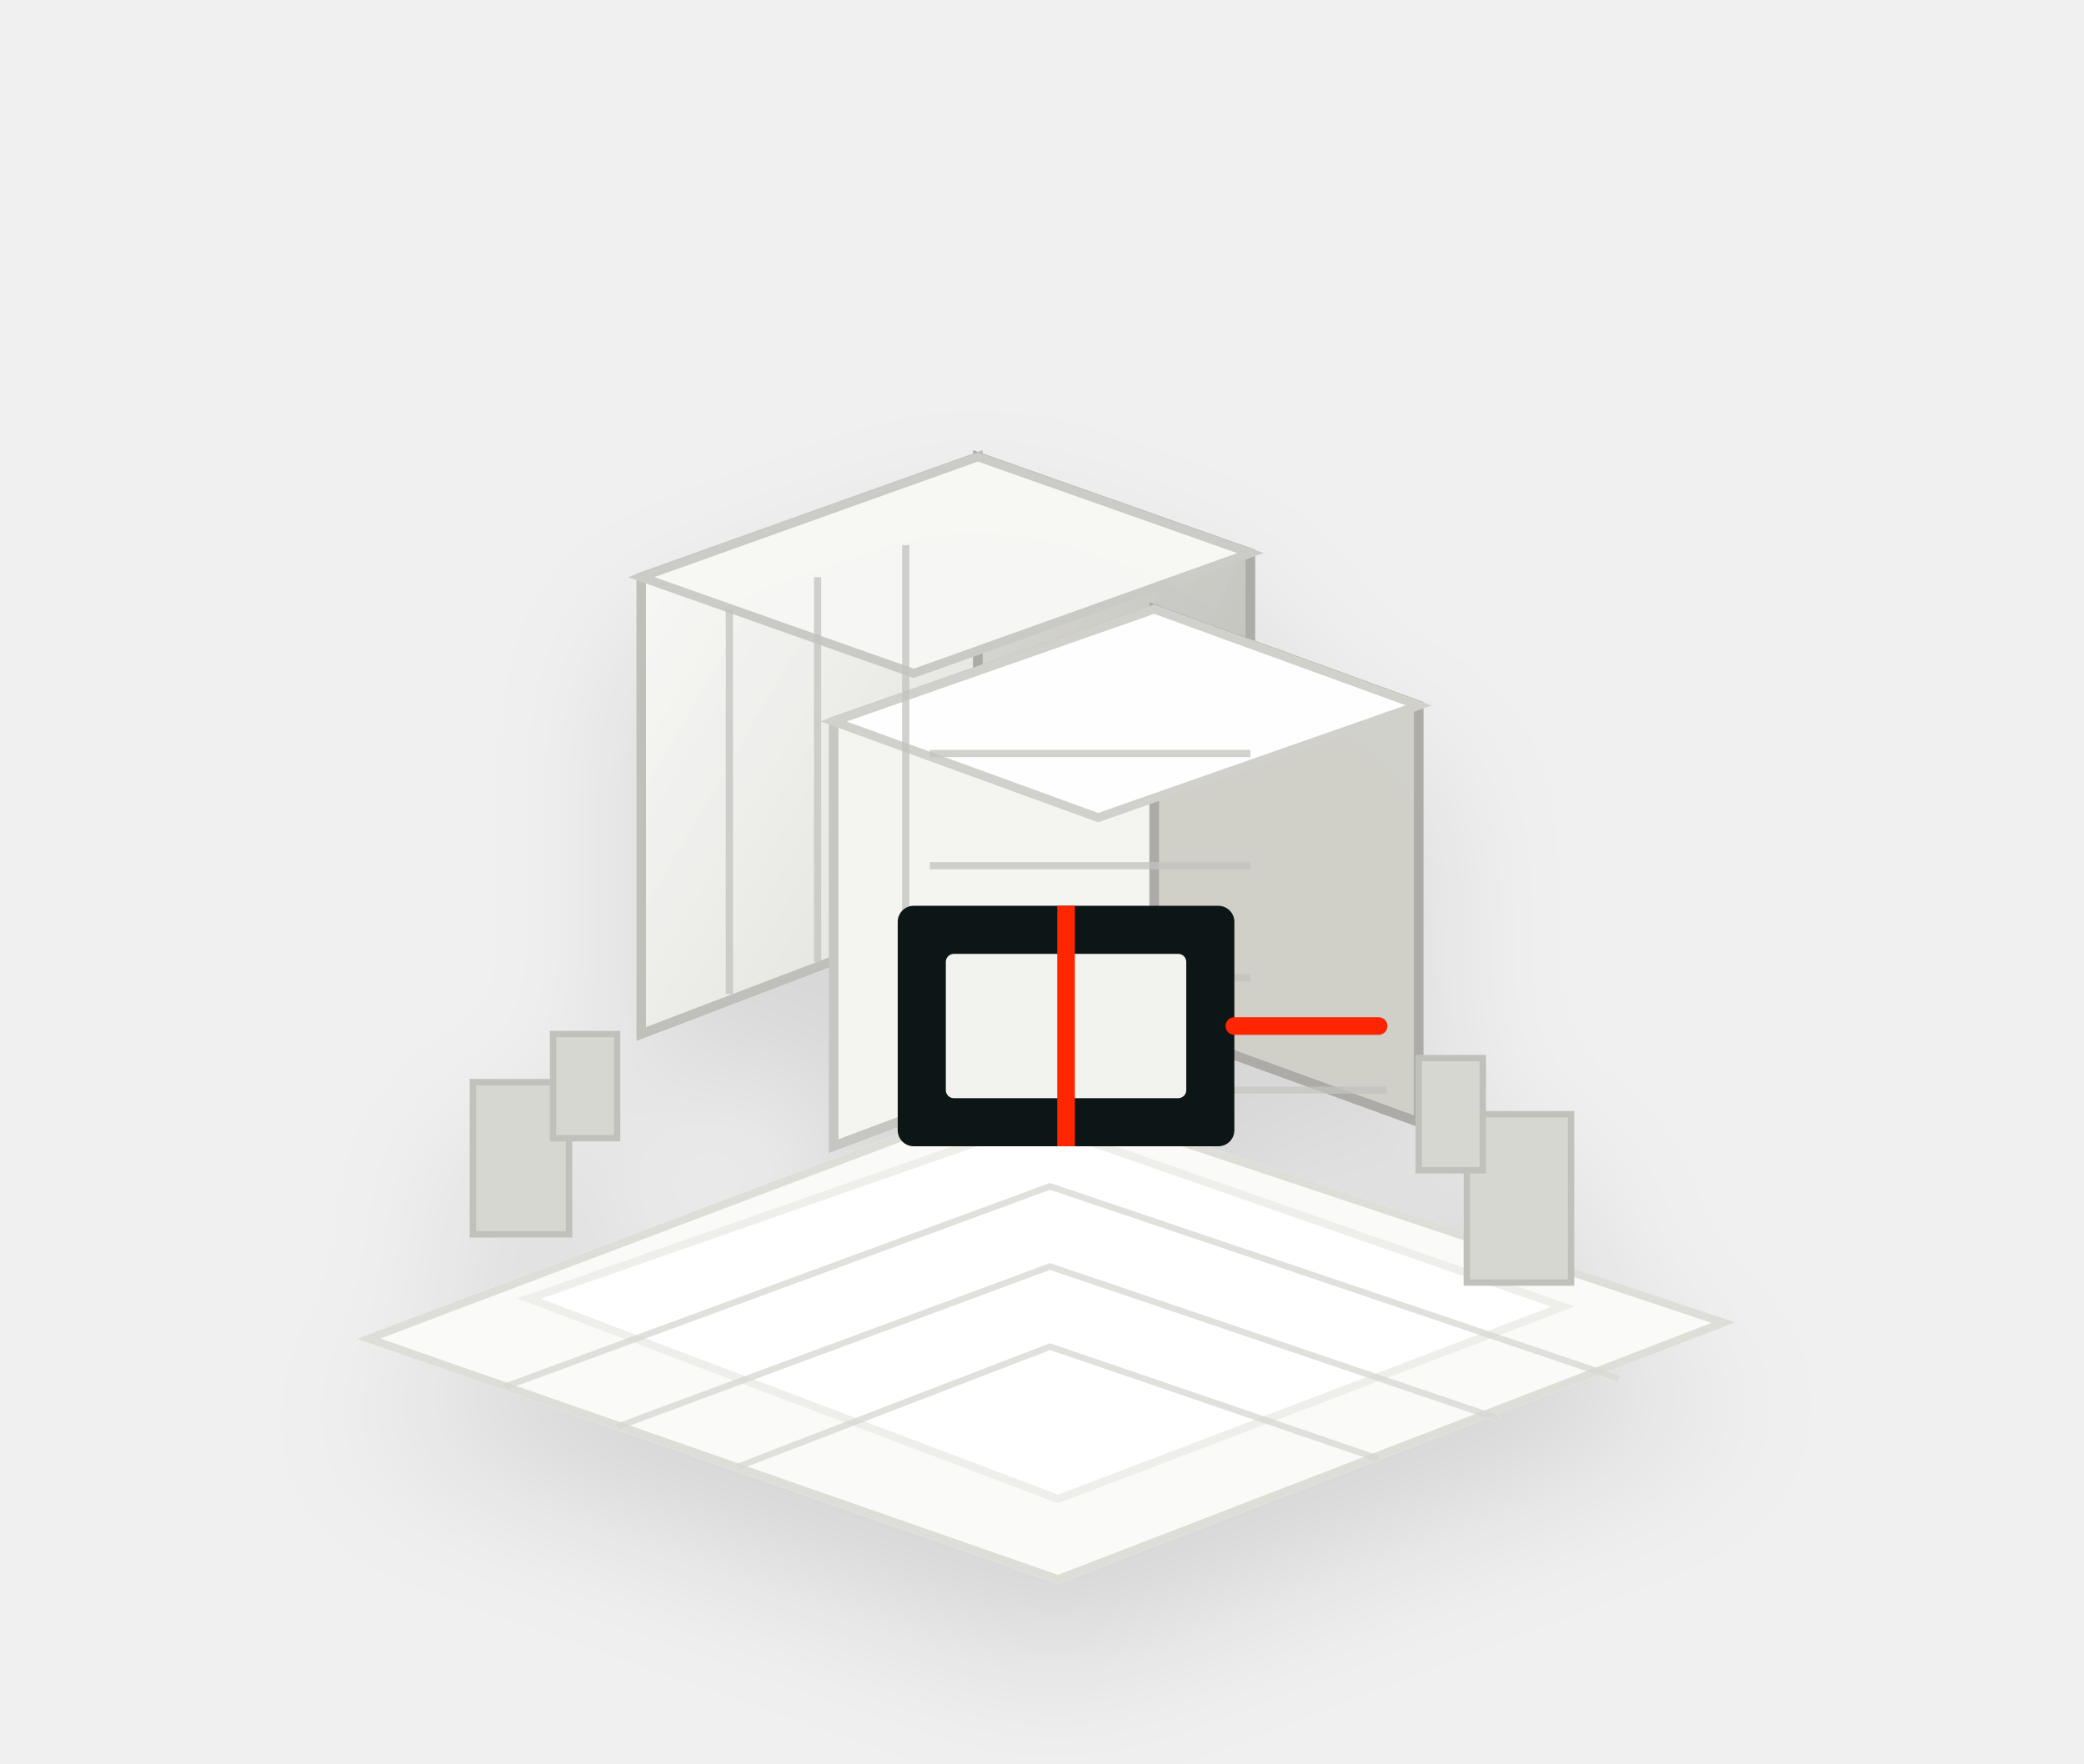
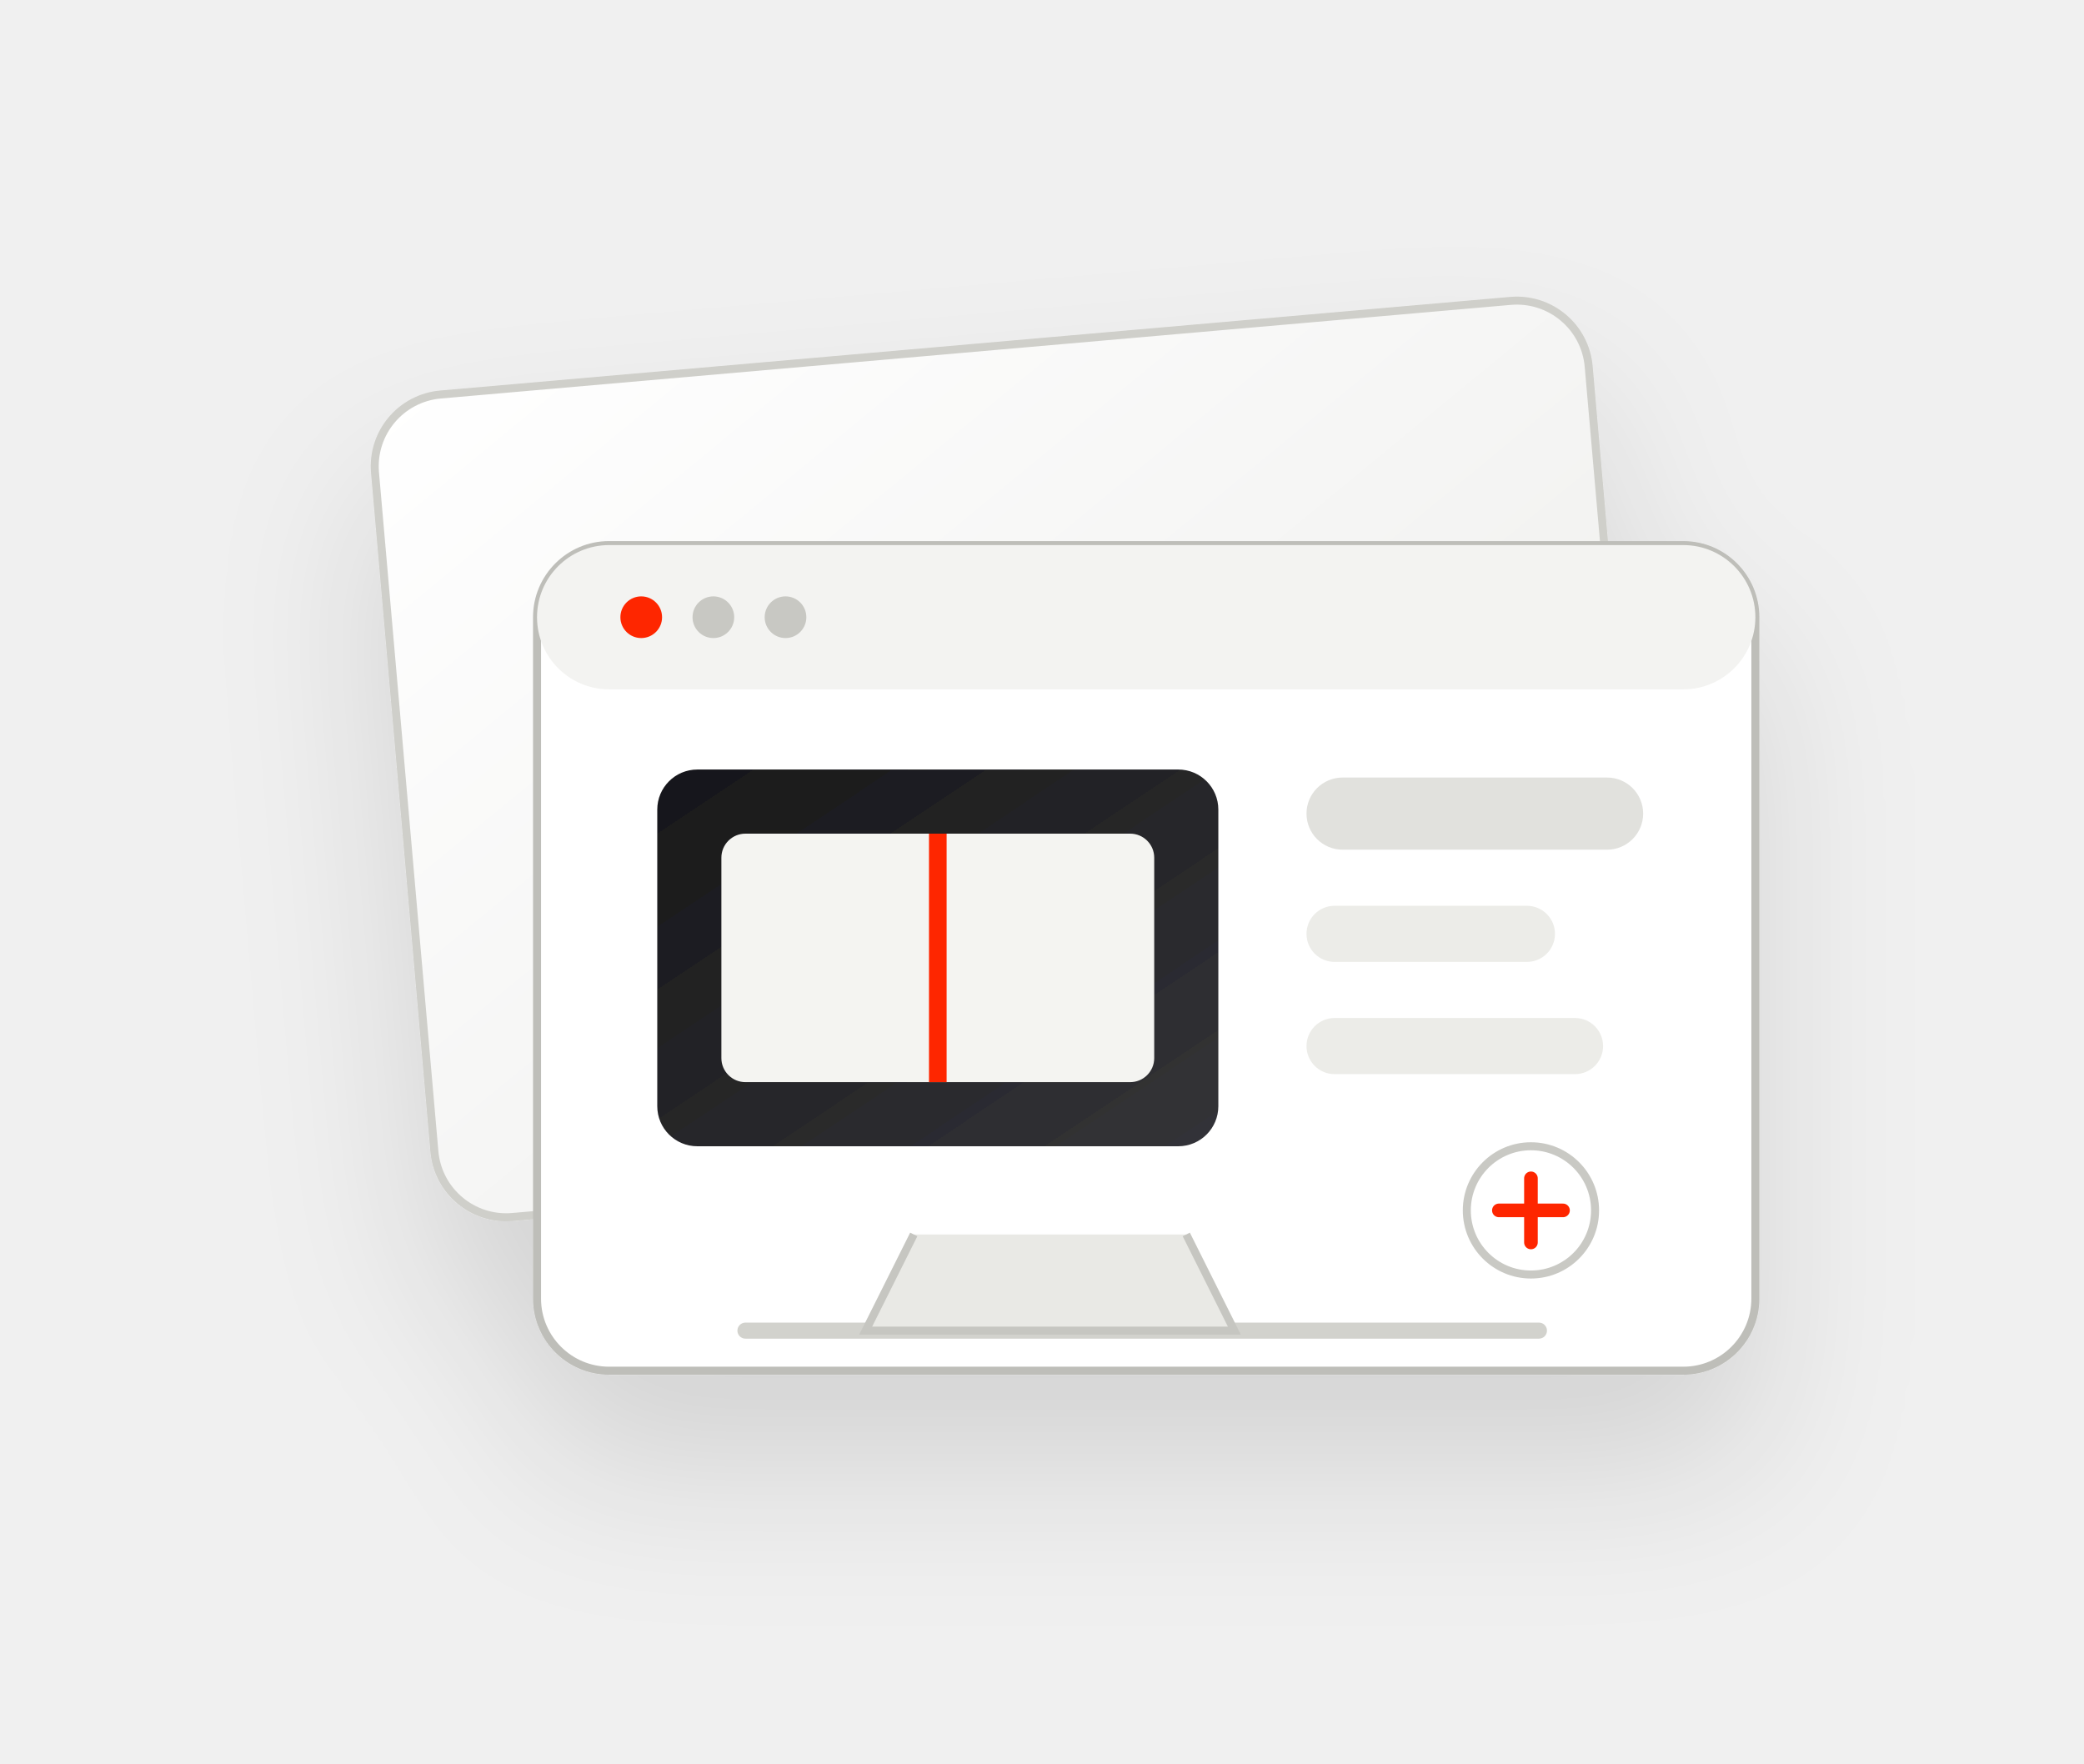
<svg xmlns="http://www.w3.org/2000/svg" viewBox="0 0 260 220" fill="none">
  <defs>
-     <linearGradient id="f" x1="0" y1="0" x2="1" y2="1">
-       <stop stop-color="#fbfbfa" />
-       <stop offset="1" stop-color="#deded9" />
+     <linearGradient id="glass" x1="0" y1="0" x2="1" y2="1">
+       <stop stop-color="#fff" />
+       <stop offset="1" stop-color="#ececea" />
    </linearGradient>
-     <linearGradient id="s" x1="0" y1="0" x2="1" y2="1">
-       <stop stop-color="#dadad5" />
-       <stop offset="1" stop-color="#b8b8b3" />
+     <linearGradient id="dark" x1="0" y1="0" x2="1" y2="1">
+       <stop stop-color="#171719" />
+       <stop offset="1" stop-color="#343438" />
    </linearGradient>
    <filter id="sh" x="-30%" y="-30%" width="180%" height="190%">
-       <feDropShadow dx="0" dy="10" stdDeviation="9" flood-color="#000" flood-opacity=".11" />
+       <feDropShadow dx="0" dy="12" stdDeviation="10" flood-color="#000" flood-opacity=".12" />
    </filter>
  </defs>
  <g filter="url(#sh)">
-     <polygon points="46,167 128,136 215,165 132,197" fill="#fafaf8" stroke="#deded9" />
-     <polygon points="66,162 129,140 195,163 132,187" fill="#fff" stroke="#eeeeea" />
-     <g opacity=".95">
-       <polygon points="80,129 80,72 122,57 122,113" fill="url(#f)" stroke="#bebeb9" stroke-width="1.2" />
-       <polygon points="122,57 156,69 156,126 122,113" fill="url(#s)" stroke="#aaa9a4" stroke-width="1.2" />
-       <polygon points="80,72 122,57 156,69 114,84" fill="#f8f8f5" stroke="#cacac5" stroke-width="1.1" />
-       <polygon points="104,143 104,90 144,76 144,128" fill="#f5f5f2" stroke="#c5c5c0" stroke-width="1.2" />
-       <polygon points="144,76 177,88 177,140 144,128" fill="#cfcfca" stroke="#aaa9a4" stroke-width="1.2" />
-       <polygon points="104,90 144,76 177,88 137,102" fill="#fff" stroke="#d0d0cb" stroke-width="1.1" />
-     </g>
-     <g stroke="#c2c2bd" stroke-width=".9" opacity=".75">
-       <path d="M91 76v48" />
-       <path d="M102 72v48" />
-       <path d="M113 68v48" />
-       <path d="M116 94h40" />
-       <path d="M116 108h40" />
-       <path d="M116 122h40" />
-       <path d="M116 136h57" />
-     </g>
-     <rect x="112" y="113" width="42" height="30" rx="2" fill="#111214" />
-     <rect x="118" y="119" width="30" height="18" rx="1" fill="#f2f2ef" />
-     <path d="M133 113v30" stroke="#FE2601" stroke-width="2.2" />
-     <path d="M154 128h18" stroke="#FE2601" stroke-width="2.2" stroke-linecap="round" />
-     <g fill="#d7d7d2" stroke="#c1c1bc" stroke-width=".8">
-       <rect x="59" y="135" width="12" height="19" />
-       <rect x="183" y="139" width="13" height="21" />
-       <rect x="69" y="129" width="8" height="13" />
-       <rect x="177" y="132" width="8" height="14" />
-     </g>
-     <g stroke="#d8d8d3" stroke-width=".8" opacity=".8">
-       <path d="M63 173l68-25 71 24" />
-       <path d="M77 178l54-20 56 19" />
-       <path d="M92 183l39-15 41 14" />
-     </g>
+     <rect x="46" y="50" width="152" height="103" rx="9" fill="url(#glass)" stroke="#cfcfca" transform="rotate(-5 46 50)" />
+     <rect x="67" y="68" width="152" height="103" rx="9" fill="#fff" stroke="#bebeb9" />
+     <rect x="67" y="68" width="152" height="18" rx="9" fill="#f3f3f1" />
+     <circle cx="80" cy="77" r="2.6" fill="#FE2601" />
+     <circle cx="89" cy="77" r="2.6" fill="#c8c8c3" />
+     <circle cx="98" cy="77" r="2.6" fill="#c8c8c3" />
+     <rect x="82" y="96" width="70" height="47" rx="5" fill="url(#dark)" />
+     <rect x="90" y="104" width="54" height="31" rx="3" fill="#f4f4f1" />
+     <path d="M117 104v31" stroke="#FE2601" stroke-width="2.2" />
+     <rect x="163" y="97" width="42" height="9" rx="4.5" fill="#e1e1dd" />
+     <rect x="163" y="113" width="31" height="7" rx="3.5" fill="#ecece8" />
+     <rect x="163" y="127" width="37" height="7" rx="3.5" fill="#ecece8" />
+     <path d="M93 166h99" stroke="#d2d2cd" stroke-width="2" stroke-linecap="round" />
+     <path d="M114 154l-6 12h46l-6-12" fill="#e9e9e5" stroke="#c6c6c1" />
+     <circle cx="191" cy="151" r="8" fill="#fff" stroke="#c9c9c4" />
+     <path d="M187 151h8M191 147v8" stroke="#FE2601" stroke-width="1.7" stroke-linecap="round" />
  </g>
</svg>
